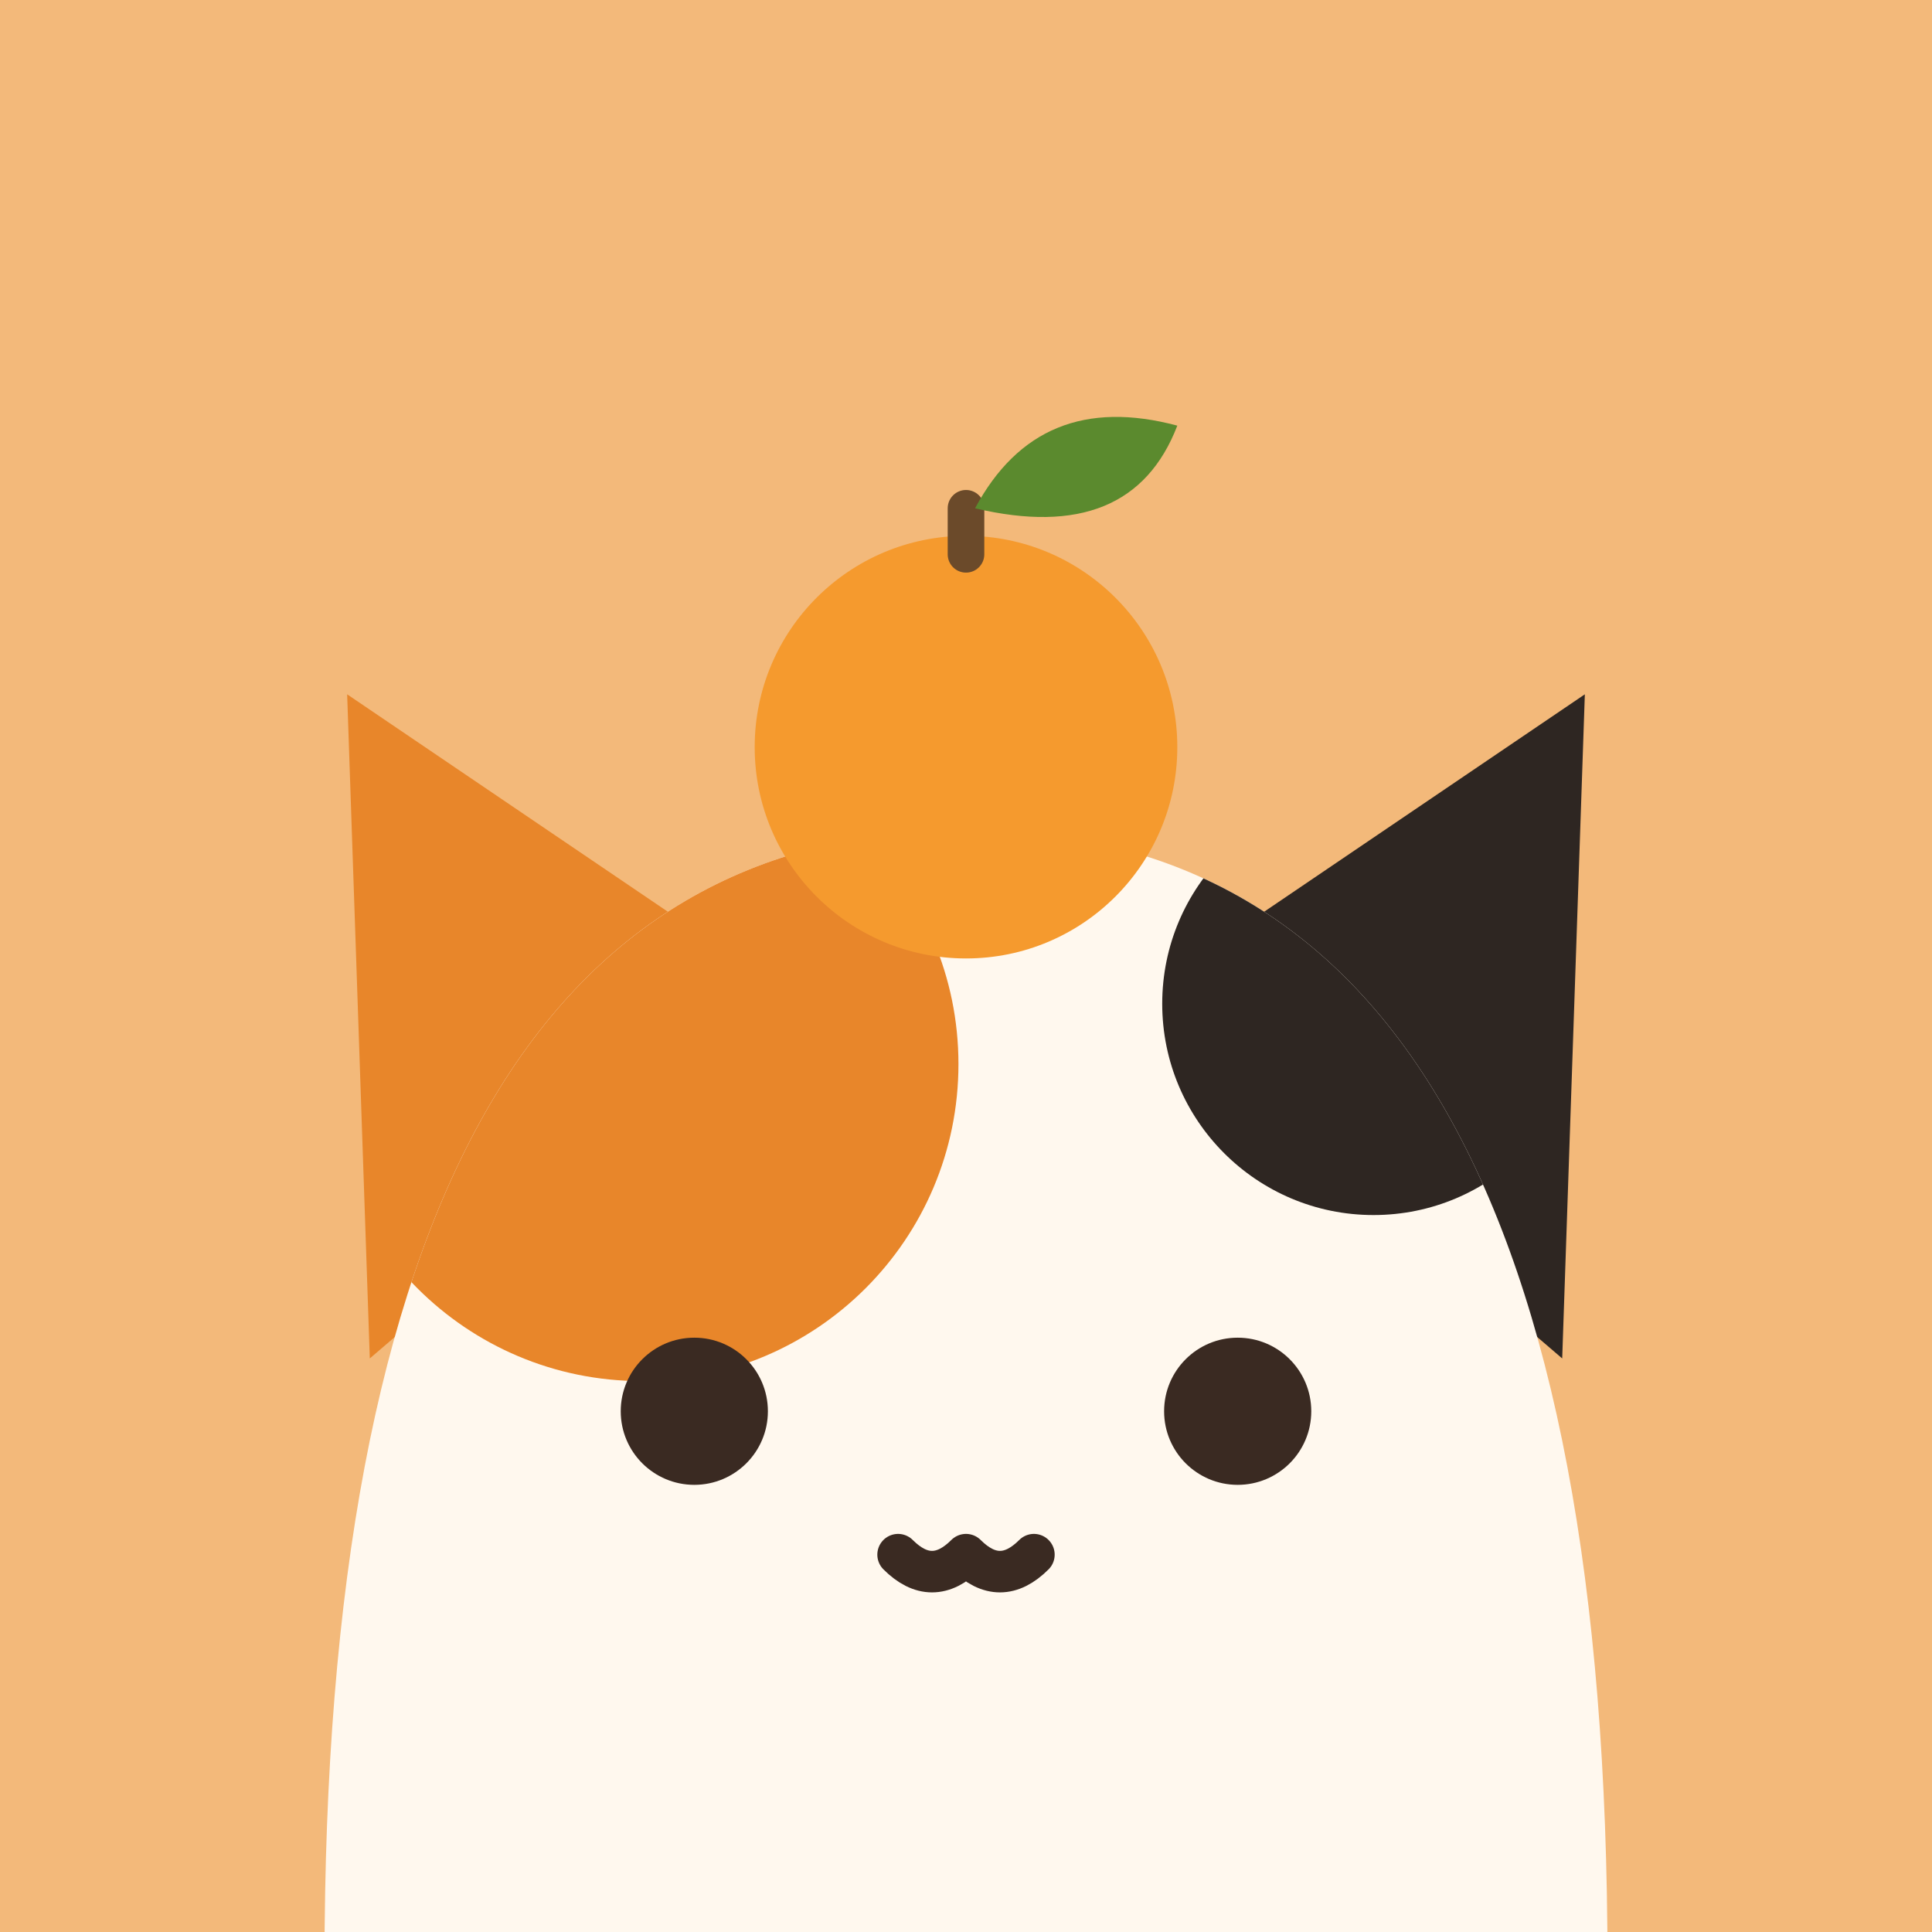
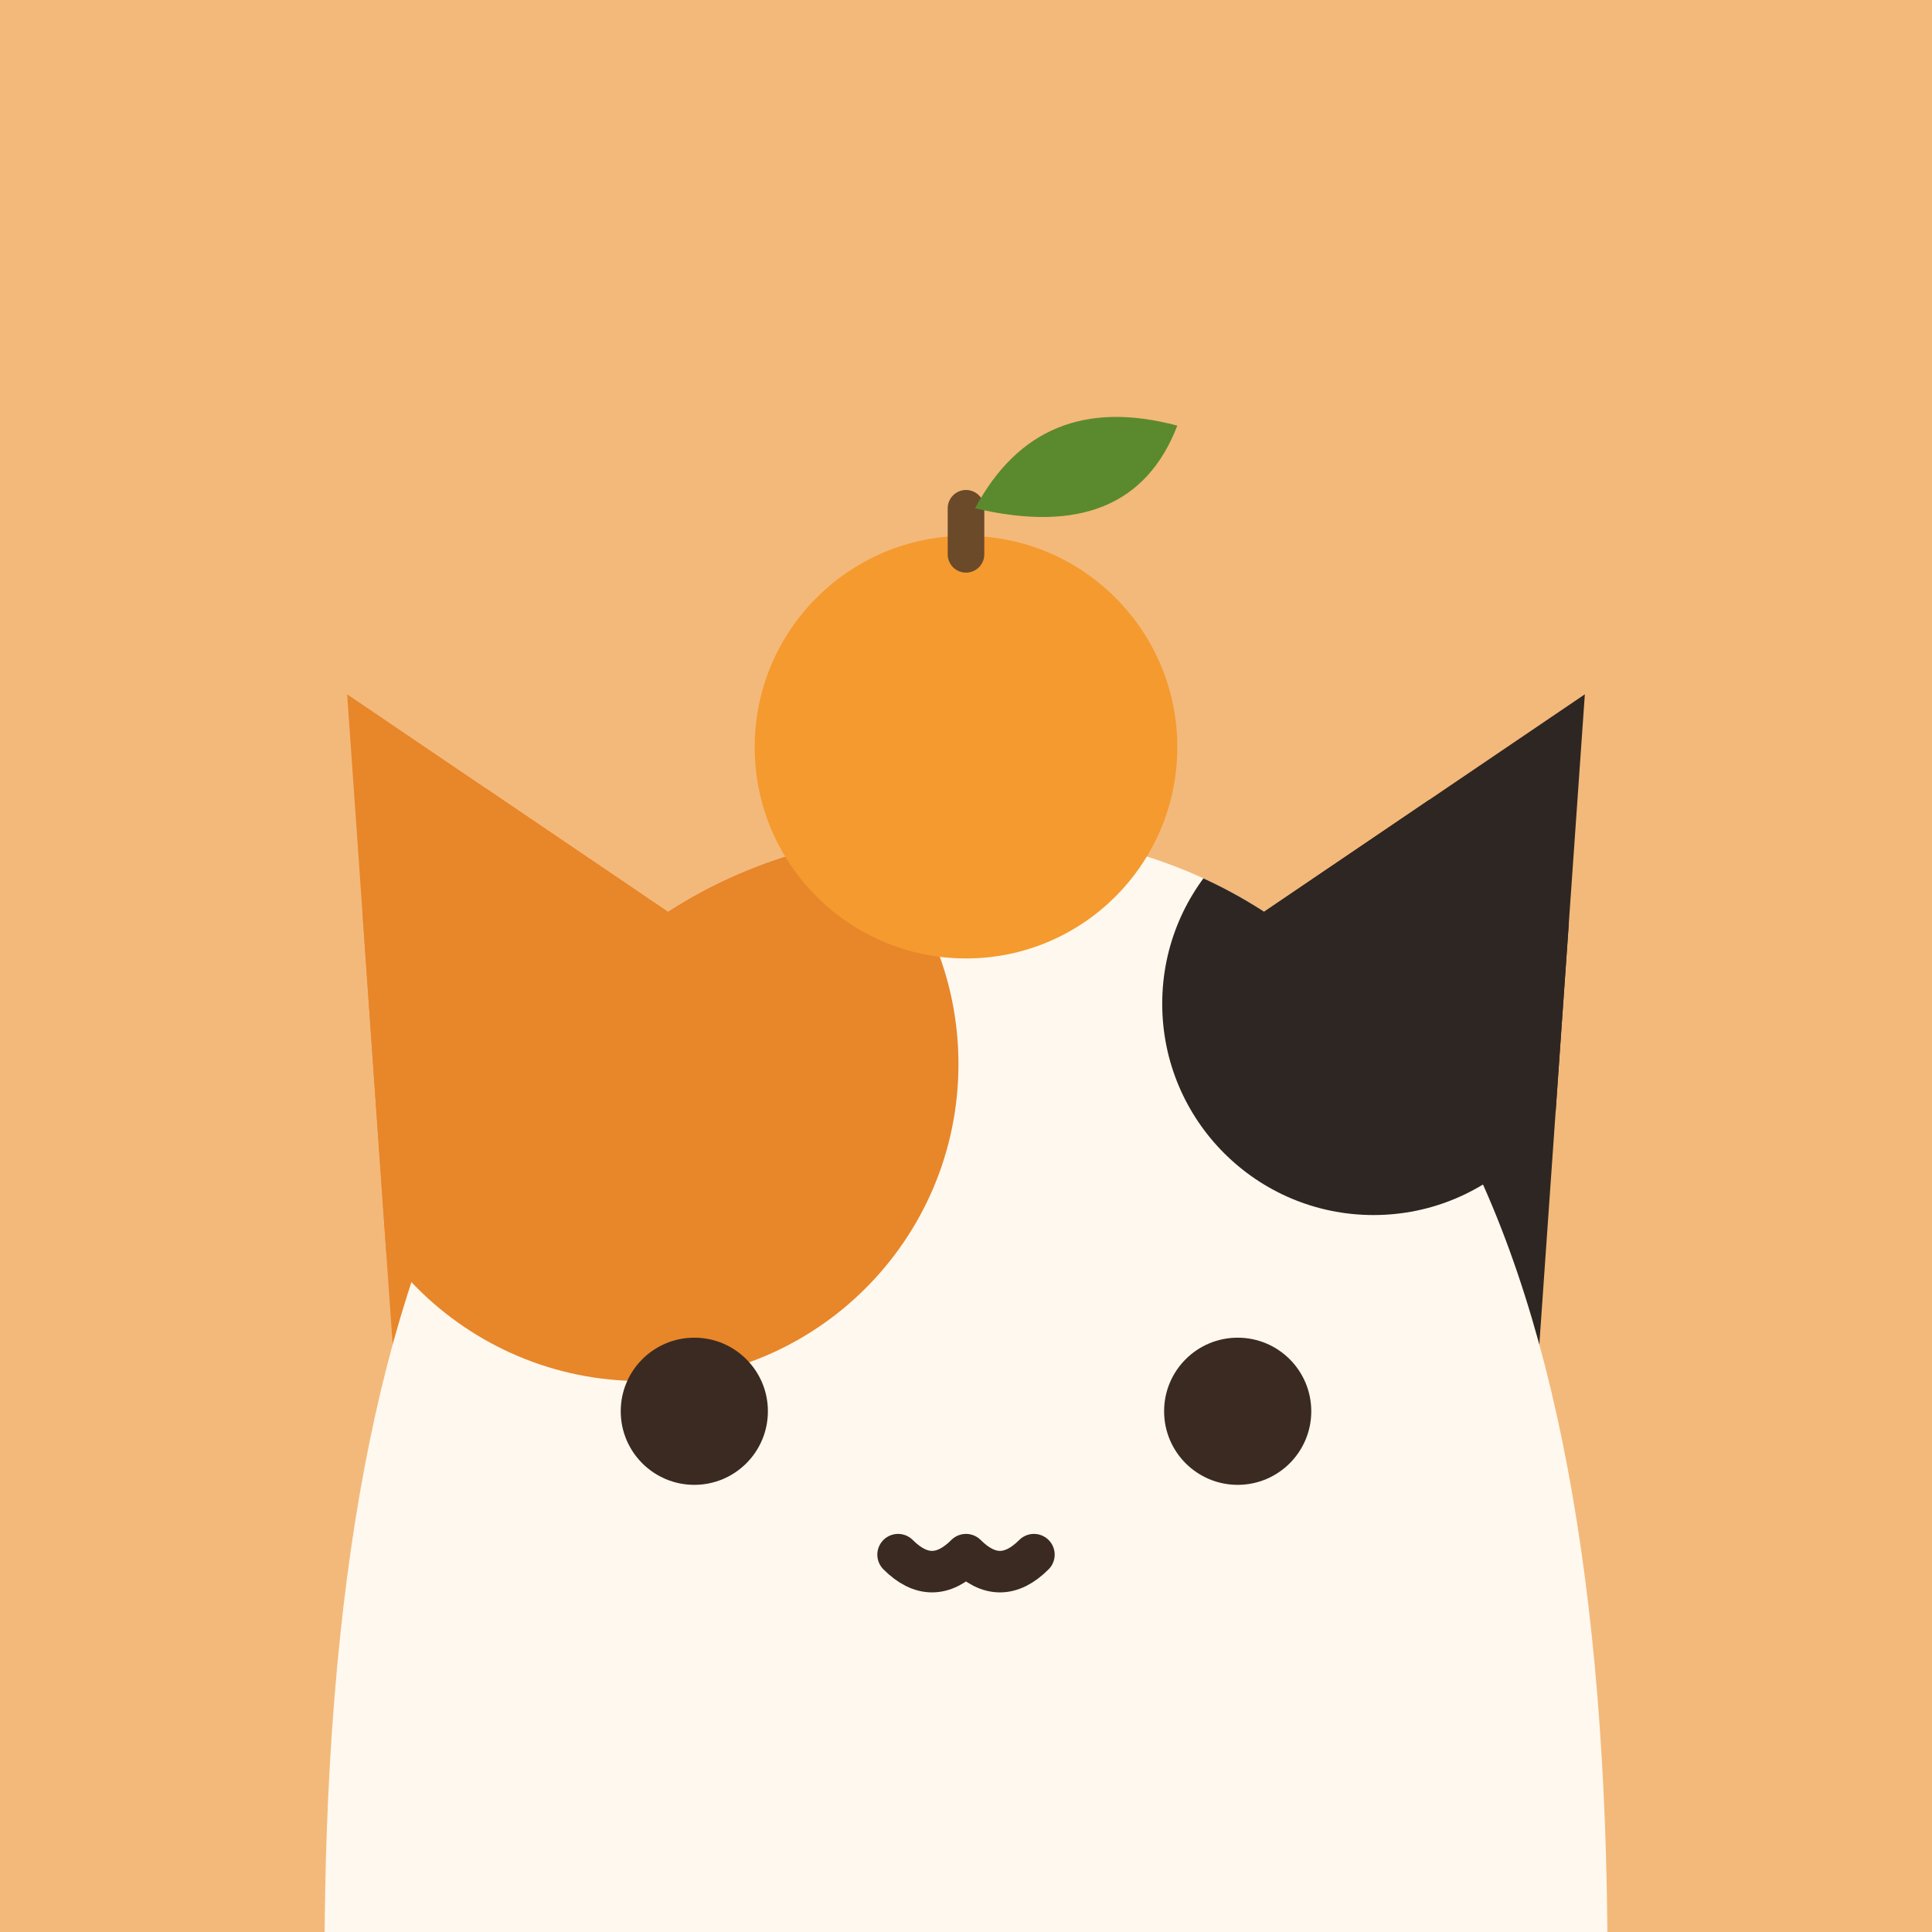
<svg xmlns="http://www.w3.org/2000/svg" viewBox="0 0 512 512">
  <defs>
    <clipPath id="h">
      <path d="M86 520q0-300 170-300t170 300v400h-340z" />
+       <path d="M106 384l-14-200 118 80z" />
+       <path d="M406 384L302 264L420 184z" />
    </clipPath>
  </defs>
  <rect width="512" height="512" fill="#f3b97a" />
-   <path d="M98 360l-6-176 118 80z" fill="#e8862a" />
-   <path d="M414 360l6-176-118 80z" fill="#2e2622" />
+   <path d="M106 384l-14-200 118 80z" fill="#e8862a" />
+   <path d="M406 384L302 264L420 184z" fill="#2e2622" />
  <path d="M86 520q0-300 170-300t170 300v400h-340z" fill="#fff8ee" />
  <g clip-path="url(#h)">
    <circle cx="170" cy="282" r="84" fill="#e8862a" />
    <circle cx="364" cy="266" r="56" fill="#2e2622" />
  </g>
  <circle cx="256" cy="198" r="56" fill="#f59a2e" />
  <path d="M256 146.9v-12.2" stroke="#6b4a2a" stroke-width="9.7" stroke-linecap="round" />
  <path d="M258.4 134.7q17 -31.7 53.6 -21.9q-12.2 31.7 -53.6 21.9z" fill="#5b8a2e" />
  <circle cx="184" cy="374" r="19.5" fill="#3a2a22" />
  <circle cx="328" cy="374" r="19.5" fill="#3a2a22" />
  <path d="M238 412q9 9 18 0 9 9 18 0" fill="none" stroke="#3a2a22" stroke-width="11" stroke-linecap="round" stroke-linejoin="round" />
</svg>
